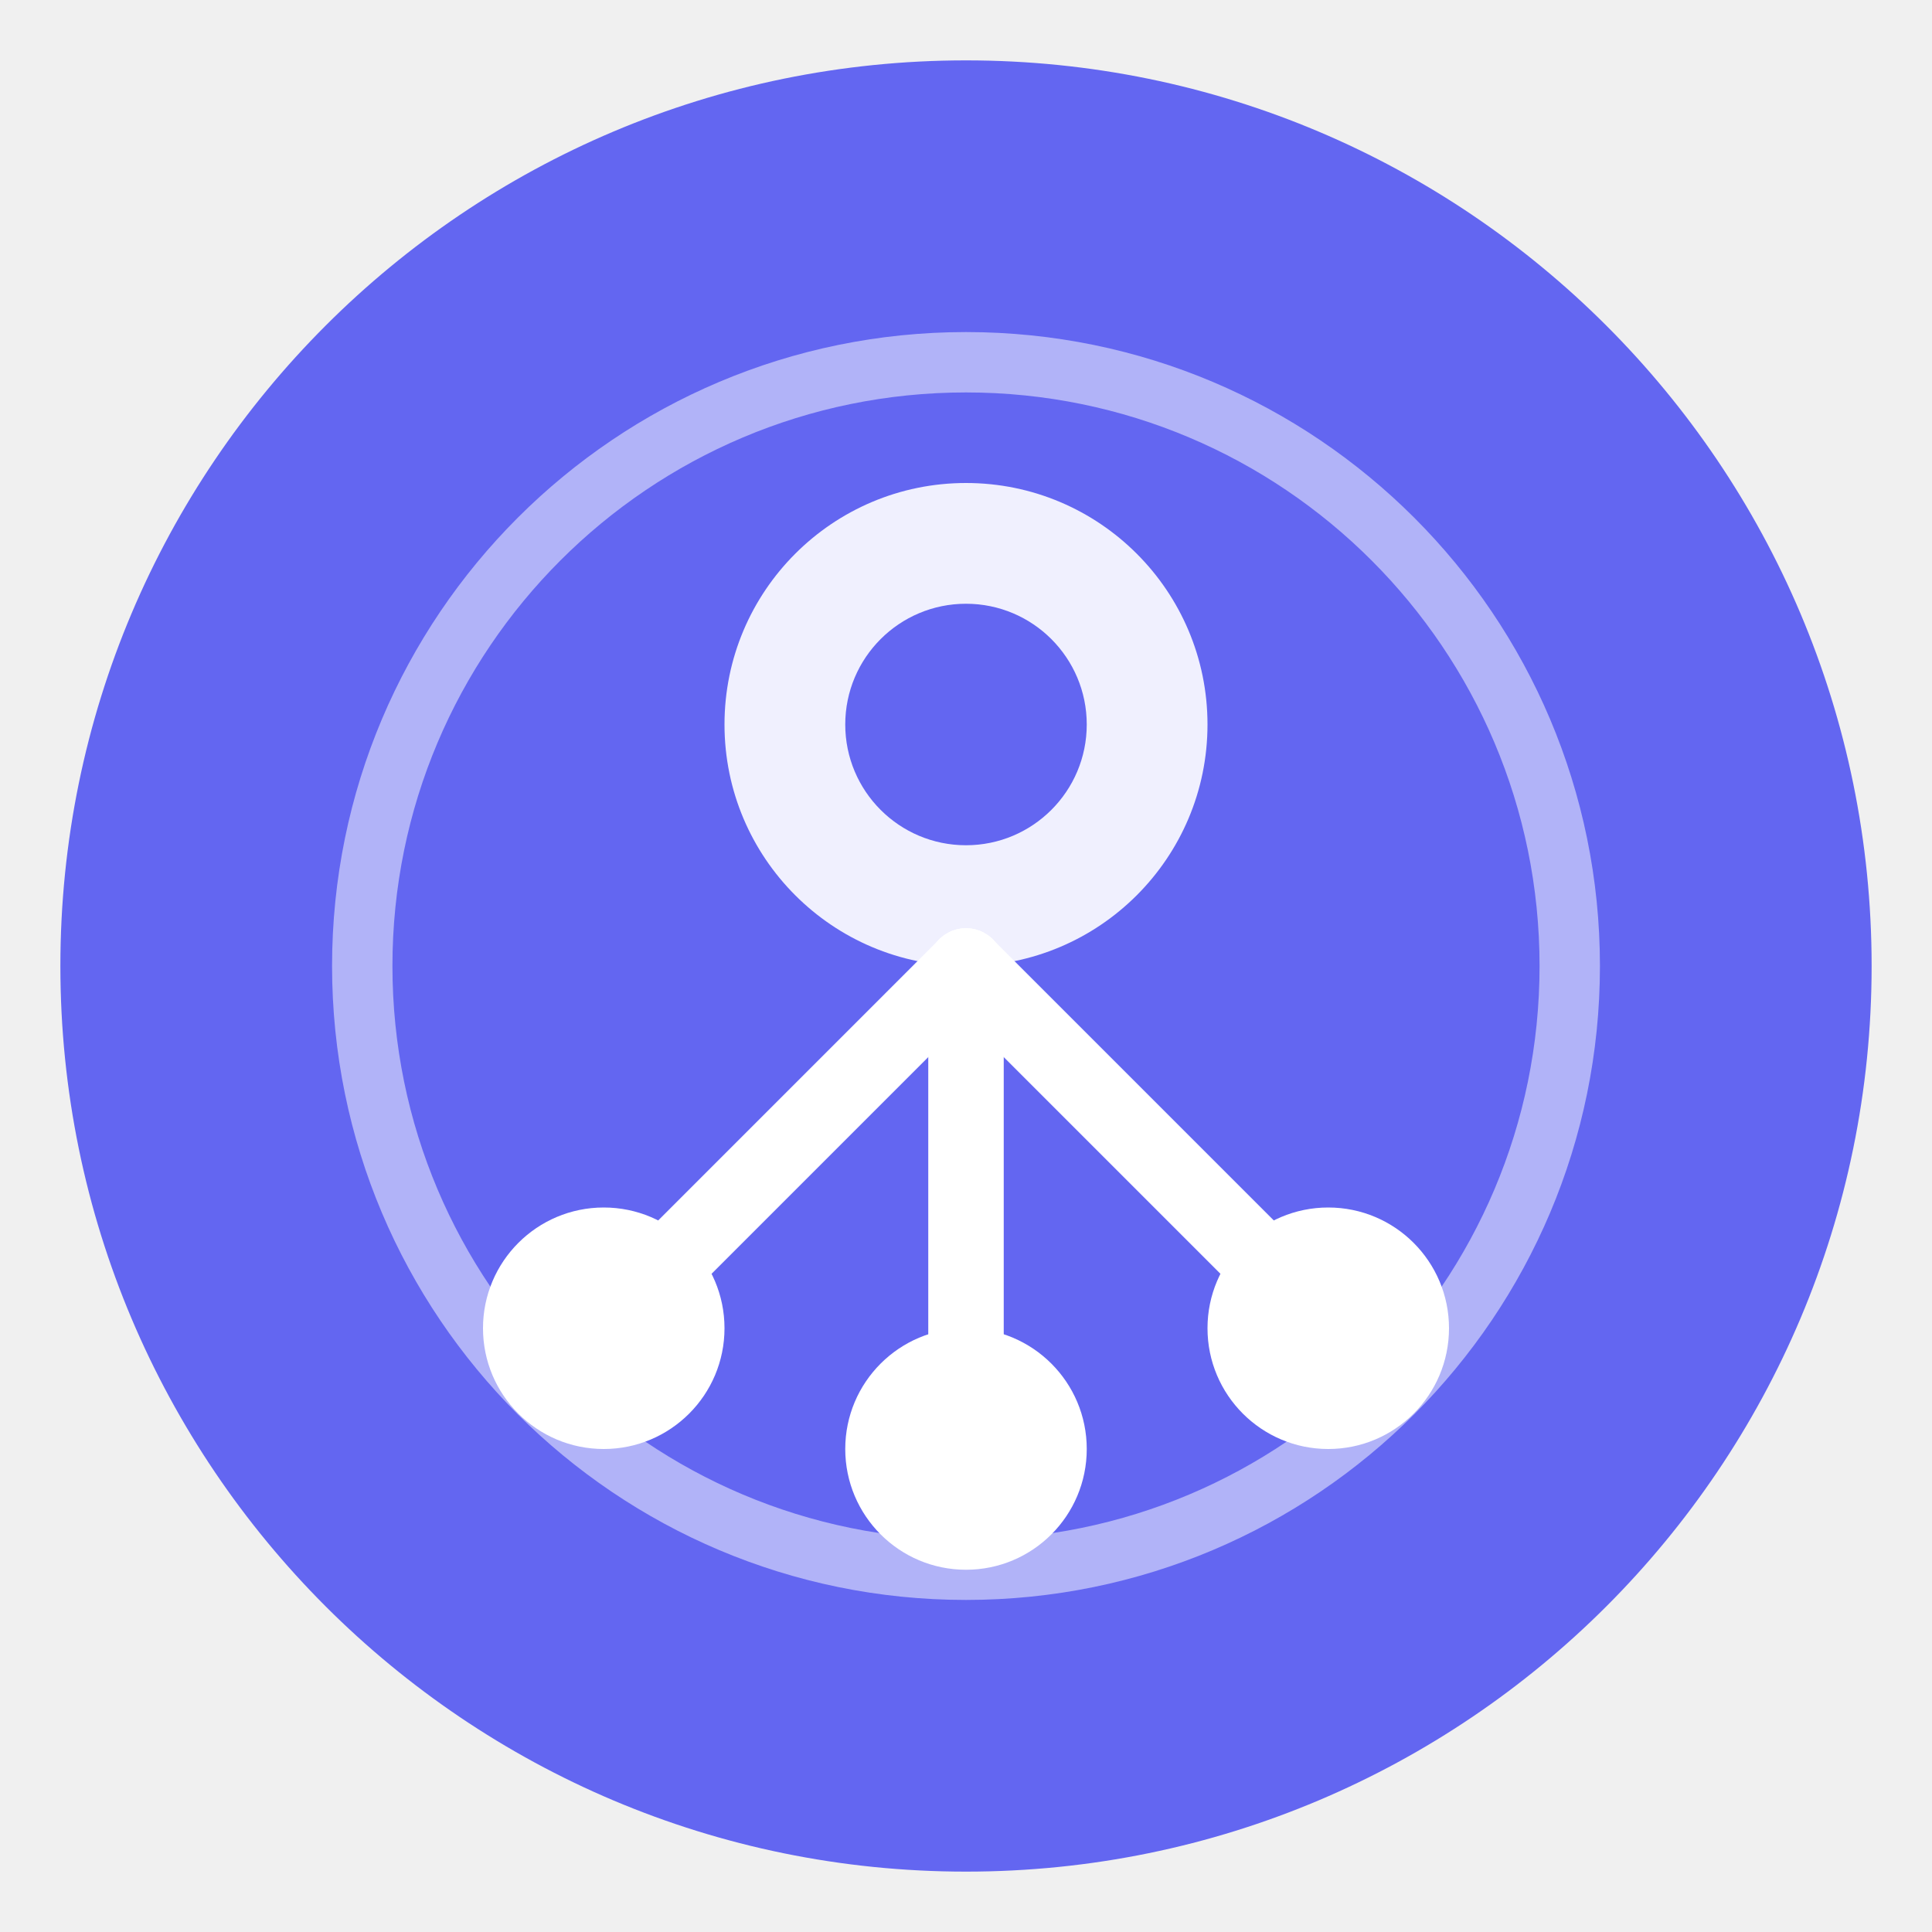
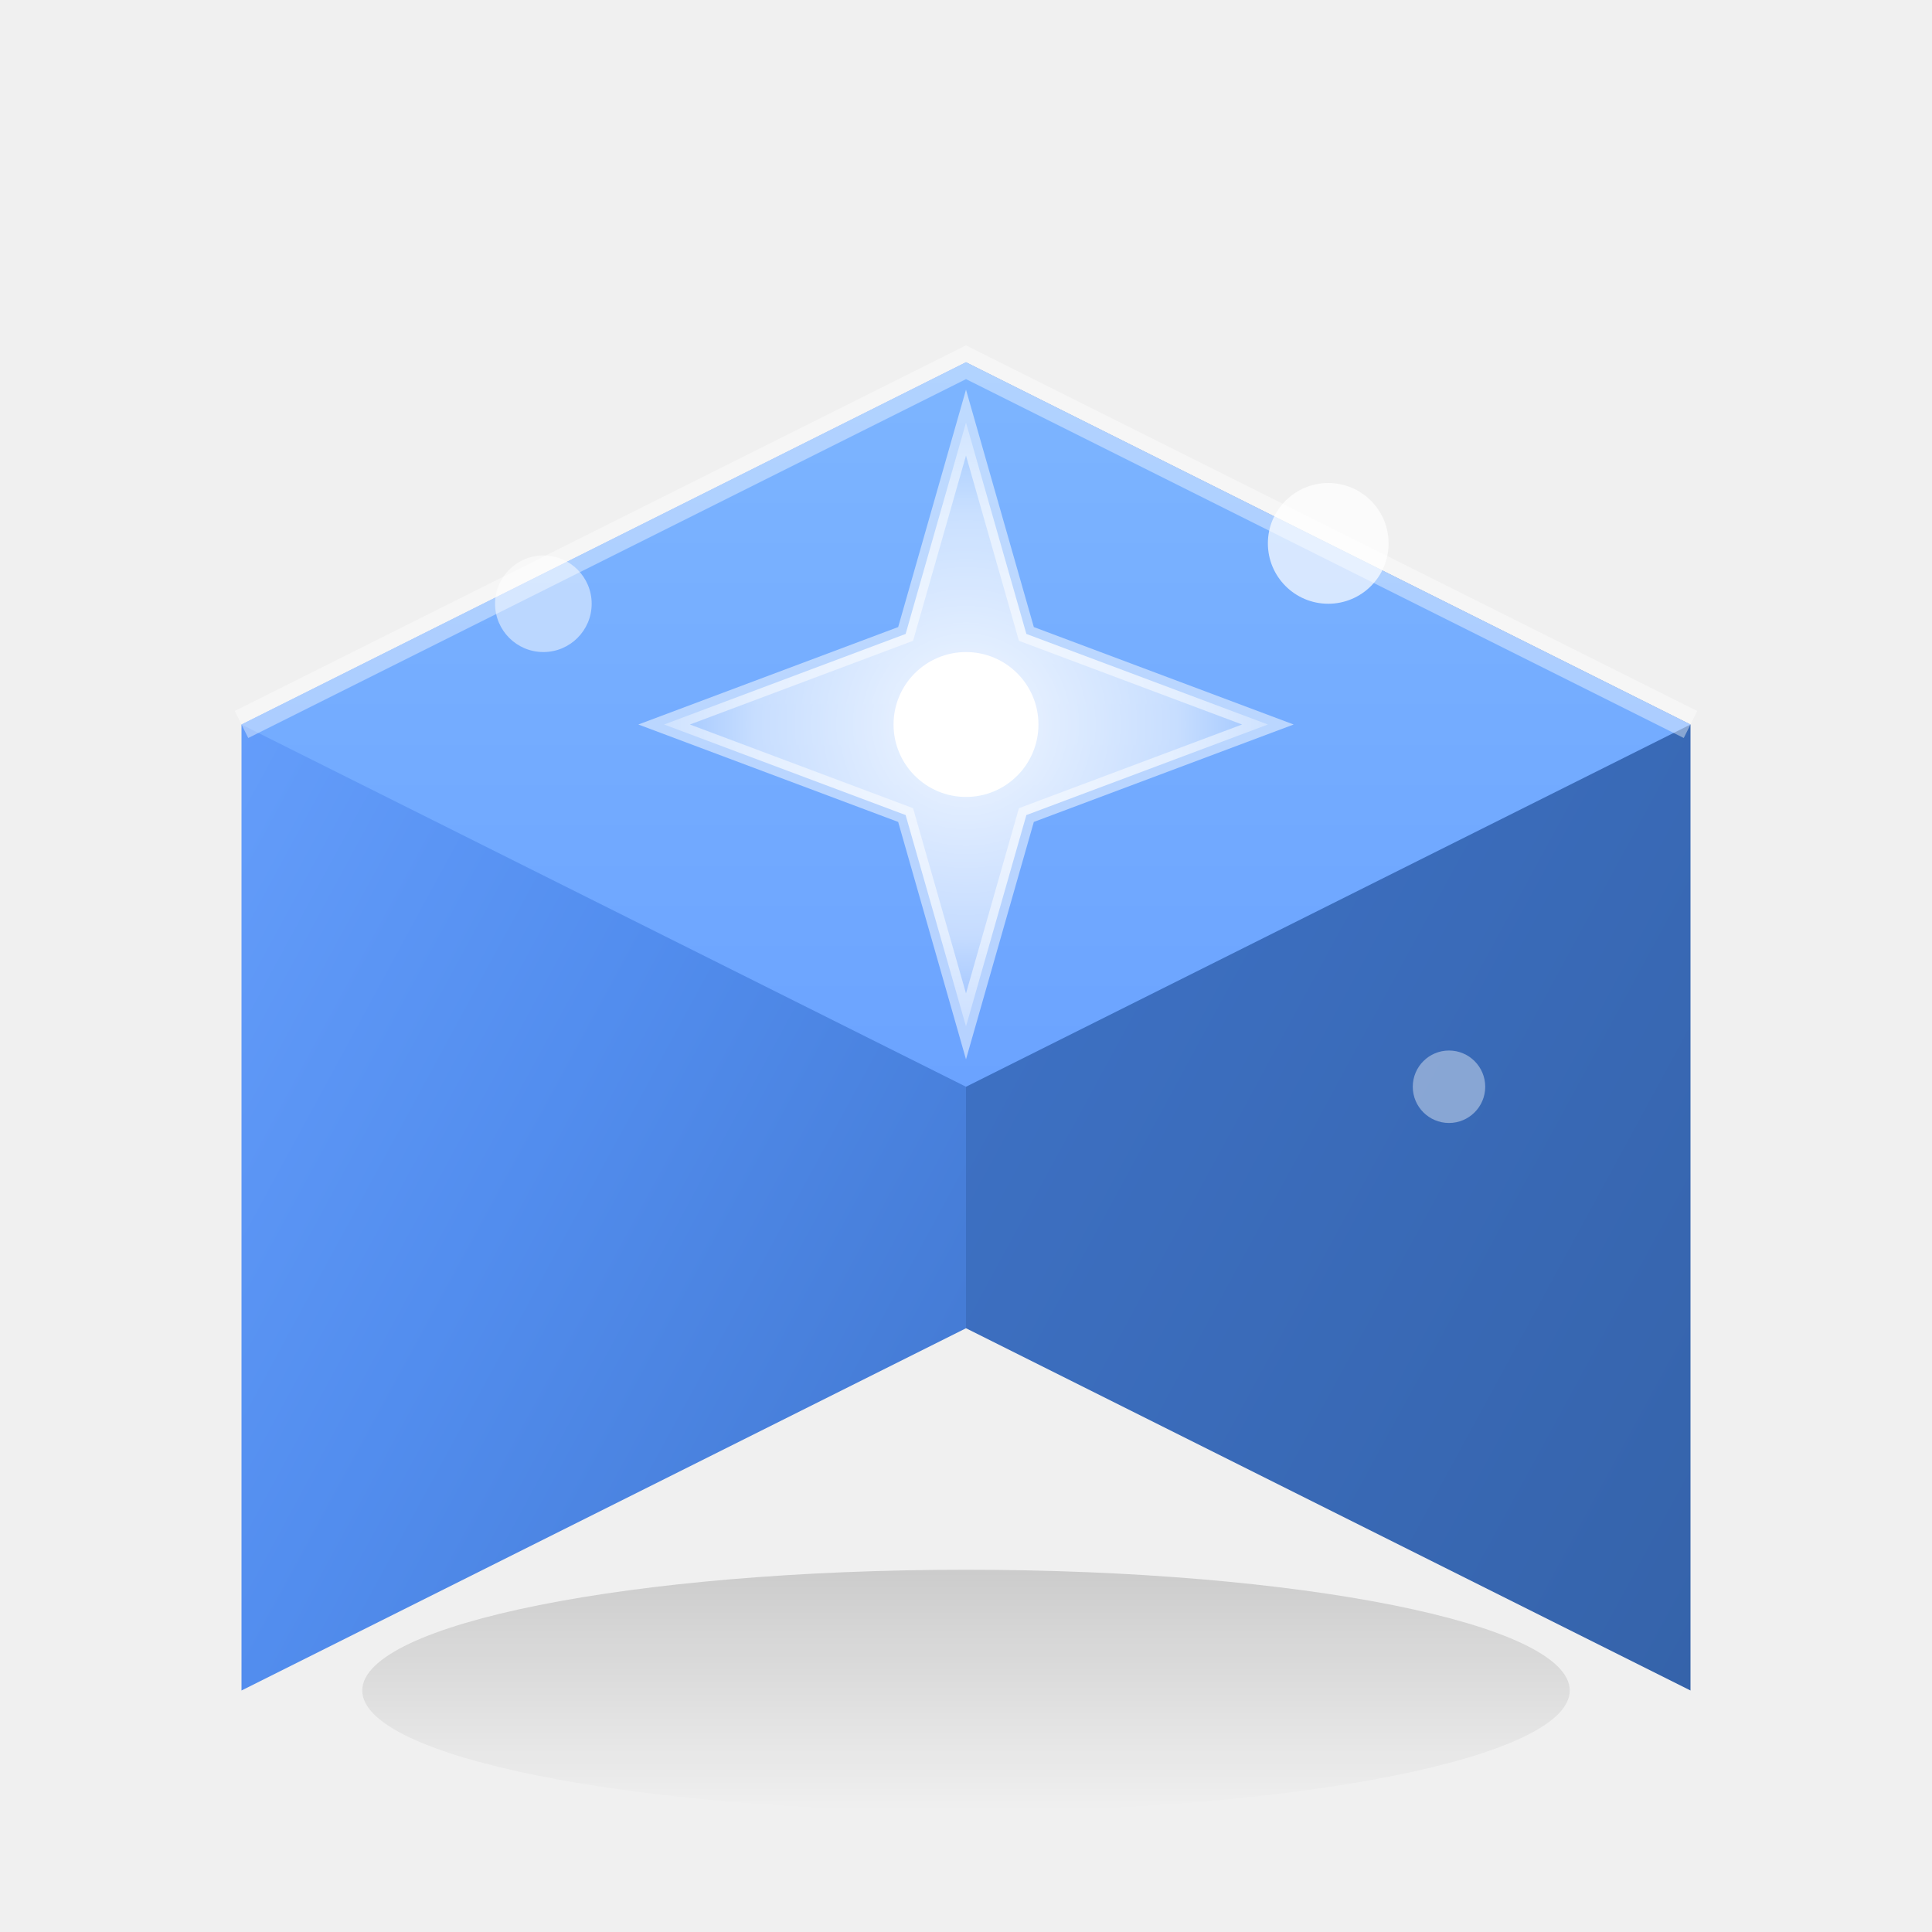
- <svg xmlns="http://www.w3.org/2000/svg" viewBox="0 0 64 64" fill="none">
-   <circle cx="32" cy="32" r="30" fill="#6366F1" />
-   <circle cx="32" cy="24" r="8" fill="white" opacity="0.9" />
-   <circle cx="32" cy="24" r="4" fill="#6366F1" />
-   <path d="M32 32 L20 44" stroke="white" stroke-width="2.5" stroke-linecap="round" />
-   <path d="M32 32 L44 44" stroke="white" stroke-width="2.5" stroke-linecap="round" />
-   <path d="M32 32 L32 48" stroke="white" stroke-width="2.5" stroke-linecap="round" />
-   <circle cx="20" cy="44" r="4" fill="white" />
-   <circle cx="44" cy="44" r="4" fill="white" />
-   <circle cx="32" cy="48" r="4" fill="white" />
-   <circle cx="32" cy="32" r="20" stroke="white" stroke-width="2" fill="none" opacity="0.5" />
+ <svg xmlns="http://www.w3.org/2000/svg" viewBox="0 0 32 32" width="32" height="32">
+   <defs>
+     <linearGradient id="mainGradient" x1="0%" y1="0%" x2="100%" y2="100%">
+       <stop offset="0%" stop-color="#6BA3FF" />
+       <stop offset="50%" stop-color="#528DEE" />
+       <stop offset="100%" stop-color="#4075CC" />
+     </linearGradient>
+     <linearGradient id="topGradient" x1="0%" y1="0%" x2="0%" y2="100%">
+       <stop offset="0%" stop-color="#7DB5FF" />
+       <stop offset="100%" stop-color="#6BA3FF" />
+     </linearGradient>
+     <linearGradient id="rightGradient" x1="0%" y1="0%" x2="100%" y2="100%">
+       <stop offset="0%" stop-color="#4075CC" />
+       <stop offset="100%" stop-color="#3563AA" />
+     </linearGradient>
+     <linearGradient id="shadowGradient" x1="0%" y1="0%" x2="0%" y2="100%">
+       <stop offset="0%" stop-color="#000000" stop-opacity="0.15" />
+       <stop offset="100%" stop-color="#000000" stop-opacity="0" />
+     </linearGradient>
+     <radialGradient id="glowGradient" cx="50%" cy="50%" r="50%">
+       <stop offset="0%" stop-color="#FFFFFF" stop-opacity="0.9" />
+       <stop offset="70%" stop-color="#FFFFFF" stop-opacity="0.6" />
+       <stop offset="100%" stop-color="#FFFFFF" stop-opacity="0.3" />
+     </radialGradient>
+   </defs>
+   <ellipse cx="16" cy="28" rx="10" ry="2" fill="url(#shadowGradient)" />
+   <path d="M4 12 L16 6 L16 22 L4 28 Z" fill="url(#mainGradient)" />
+   <path d="M16 6 L28 12 L28 28 L16 22 Z" fill="url(#rightGradient)" />
+   <path d="M4 12 L16 6 L28 12 L16 18 Z" fill="url(#topGradient)" />
+   <g transform="translate(16, 12)">
+     <path d="M0 -5 L1 -1.5 L5 0 L1 1.5 L0 5 L-1 1.5 L-5 0 L-1 -1.5 Z" fill="url(#glowGradient)" stroke="#FFFFFF" stroke-width="0.3" stroke-opacity="0.5" />
+     <circle cx="0" cy="0" r="1.2" fill="#FFFFFF" />
+   </g>
+   <circle cx="22" cy="9" r="1" fill="#FFFFFF" opacity="0.7" />
+   <circle cx="9" cy="10" r="0.8" fill="#FFFFFF" opacity="0.5" />
+   <circle cx="24" cy="18" r="0.6" fill="#FFFFFF" opacity="0.4" />
+   <path d="M4 12 L16 6 L28 12" fill="none" stroke="#FFFFFF" stroke-width="0.5" stroke-opacity="0.4" />
</svg>
